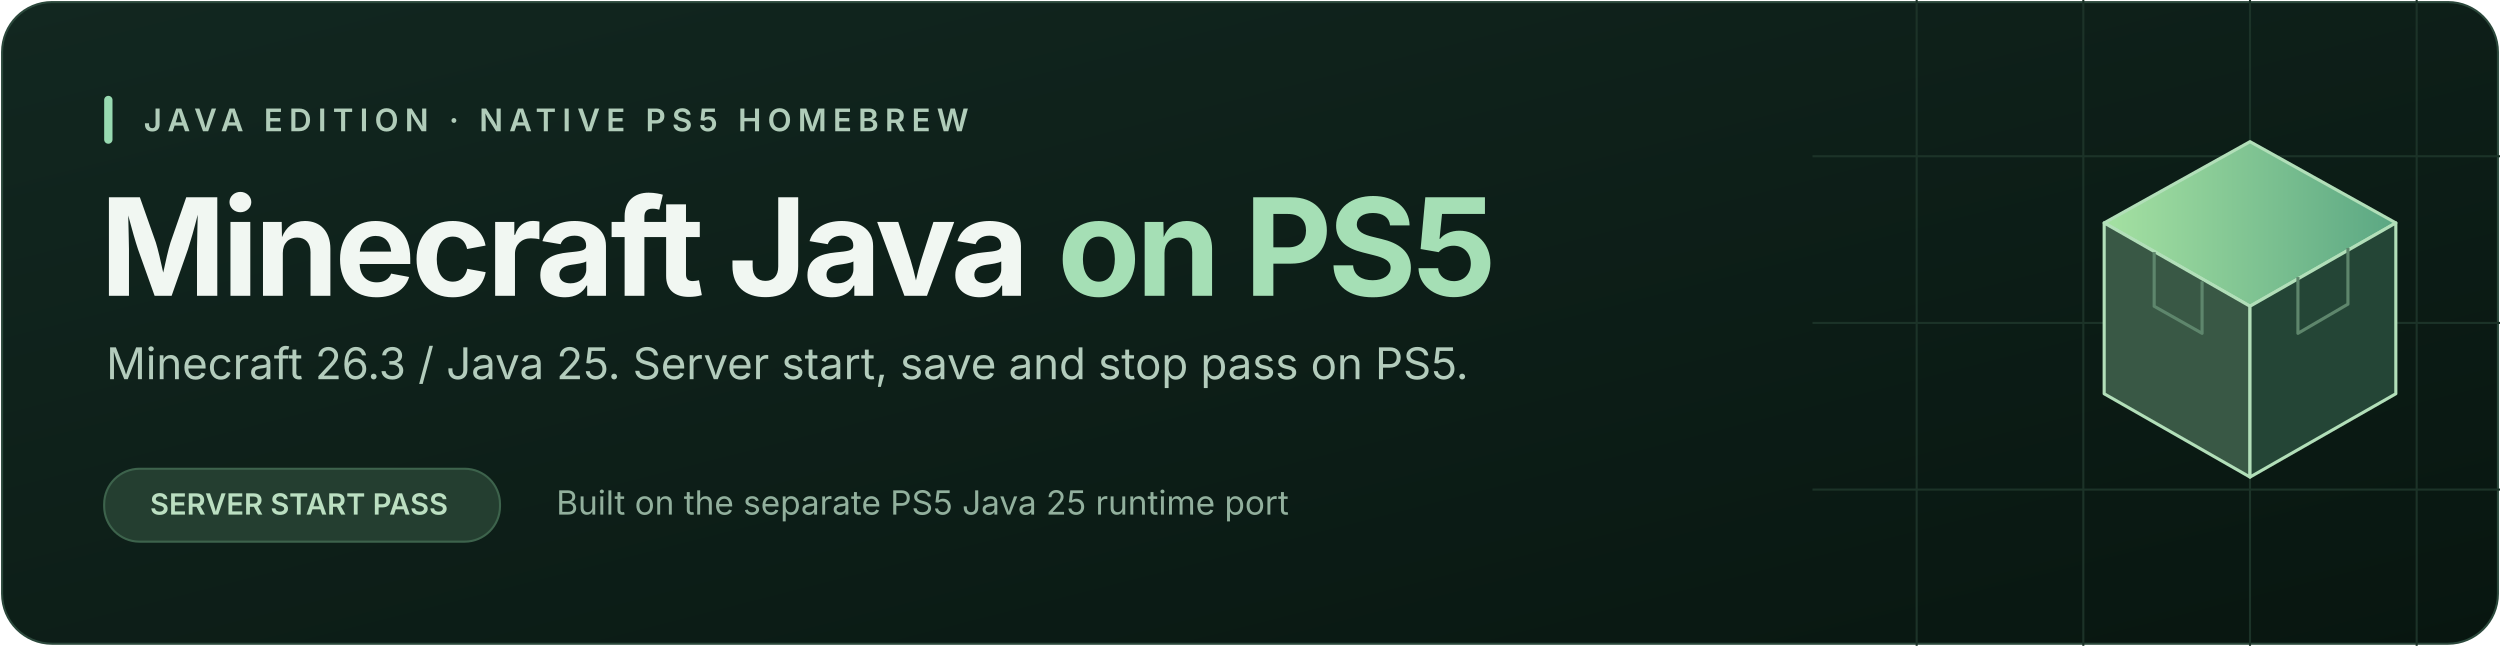
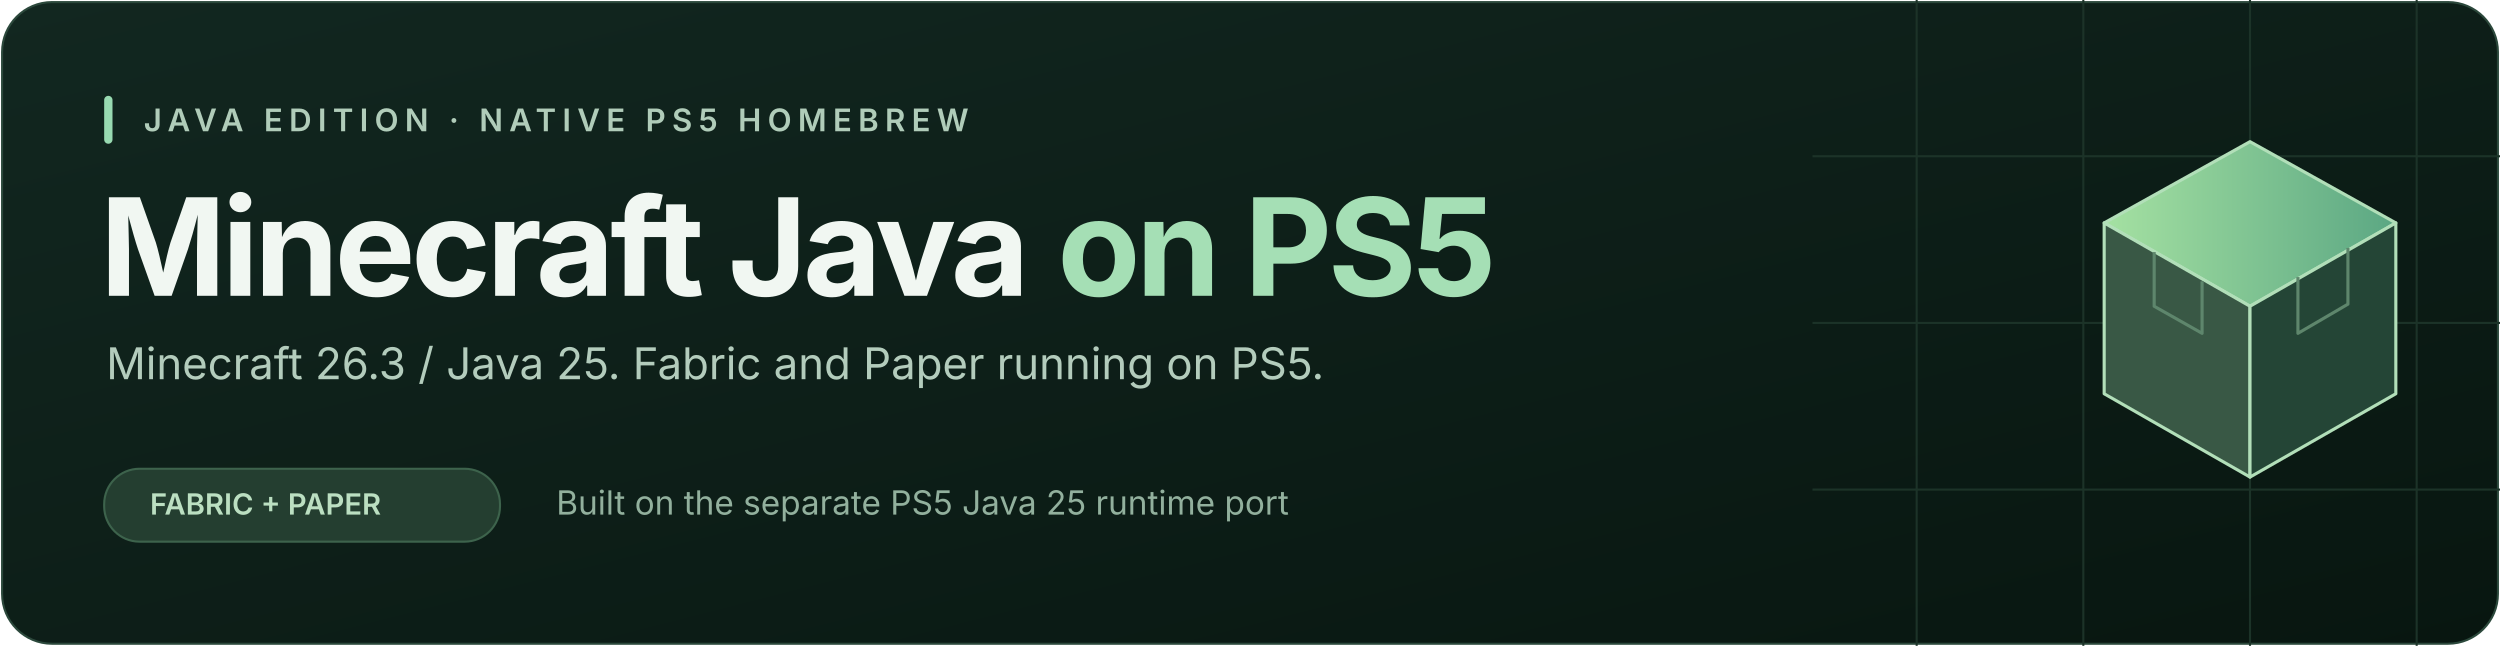
<svg xmlns="http://www.w3.org/2000/svg" width="1200" height="310" viewBox="0 0 1200 310" role="img" aria-labelledby="title description">
  <defs>
    <linearGradient id="background" x2="1" y2="1">
      <stop stop-color="#122720" />
      <stop offset="1" stop-color="#081610" />
    </linearGradient>
    <linearGradient id="grass">
      <stop stop-color="#a5e1a2" />
      <stop offset="1" stop-color="#5ba783" />
    </linearGradient>
  </defs>
  <rect x="1" y="1" width="1198" height="308" rx="24" fill="url(#background)" stroke="#2b483b" />
  <path d="M920 0v310M1000 0v310M1080 0v310M1160 0v310M870 75h330M870 155h330M870 235h330" stroke="#1c3328" />
  <g stroke="#b2dfb9" stroke-width="1.5" stroke-linejoin="round">
    <path d="M1010 107l70-39 70 39-70 40z" fill="url(#grass)" />
    <path d="M1010 107l70 40v82l-70-40z" fill="#395845" />
    <path d="M1080 147l70-40v82l-70 40z" fill="#244536" />
    <path d="M1034 121v26l23 13v-25M1103 133v27l24-14v-27" fill="none" stroke="#5e866c" />
  </g>
  <rect x="50" y="46" width="4" height="23" rx="2" fill="#98dab1" />
  <g font-family="Inter,Segoe UI,Arial,sans-serif">
    <text x="69" y="63" font-size="15" font-weight="600" letter-spacing="3" fill="#b0ccb9">JAVA EDITION · NATIVE PS5 HOMEBREW</text>
    <text x="48" y="142" font-size="65" font-weight="700" letter-spacing="-2" fill="#f1f7f2">Minecraft Java <tspan fill="#a5dfb5">on PS5</tspan>
    </text>
-     <text x="51" y="182" font-size="21" fill="#b3ccbc">Minecraft 26.3 / Java 25. Server start, save and stop pass on PS5.</text>
+     <text x="51" y="182" font-size="21" fill="#b3ccbc">Minecraft 26.3 / Java 25. Fabric and Paper running on PS5.</text>
    <rect x="50" y="225" width="190" height="35" rx="17" fill="#243e30" stroke="#3d634c" />
-     <text x="72" y="247" font-size="14" font-weight="600" fill="#bbdfc1">SERVER START PASS</text>
+     <text x="72" y="247" font-size="14" font-weight="600" fill="#bbdfc1">FABRIC + PAPER</text>
    <text x="267" y="247" font-size="16" fill="#92b09d">Built on the separate PS5 Java 25 runtime port</text>
  </g>
</svg>
